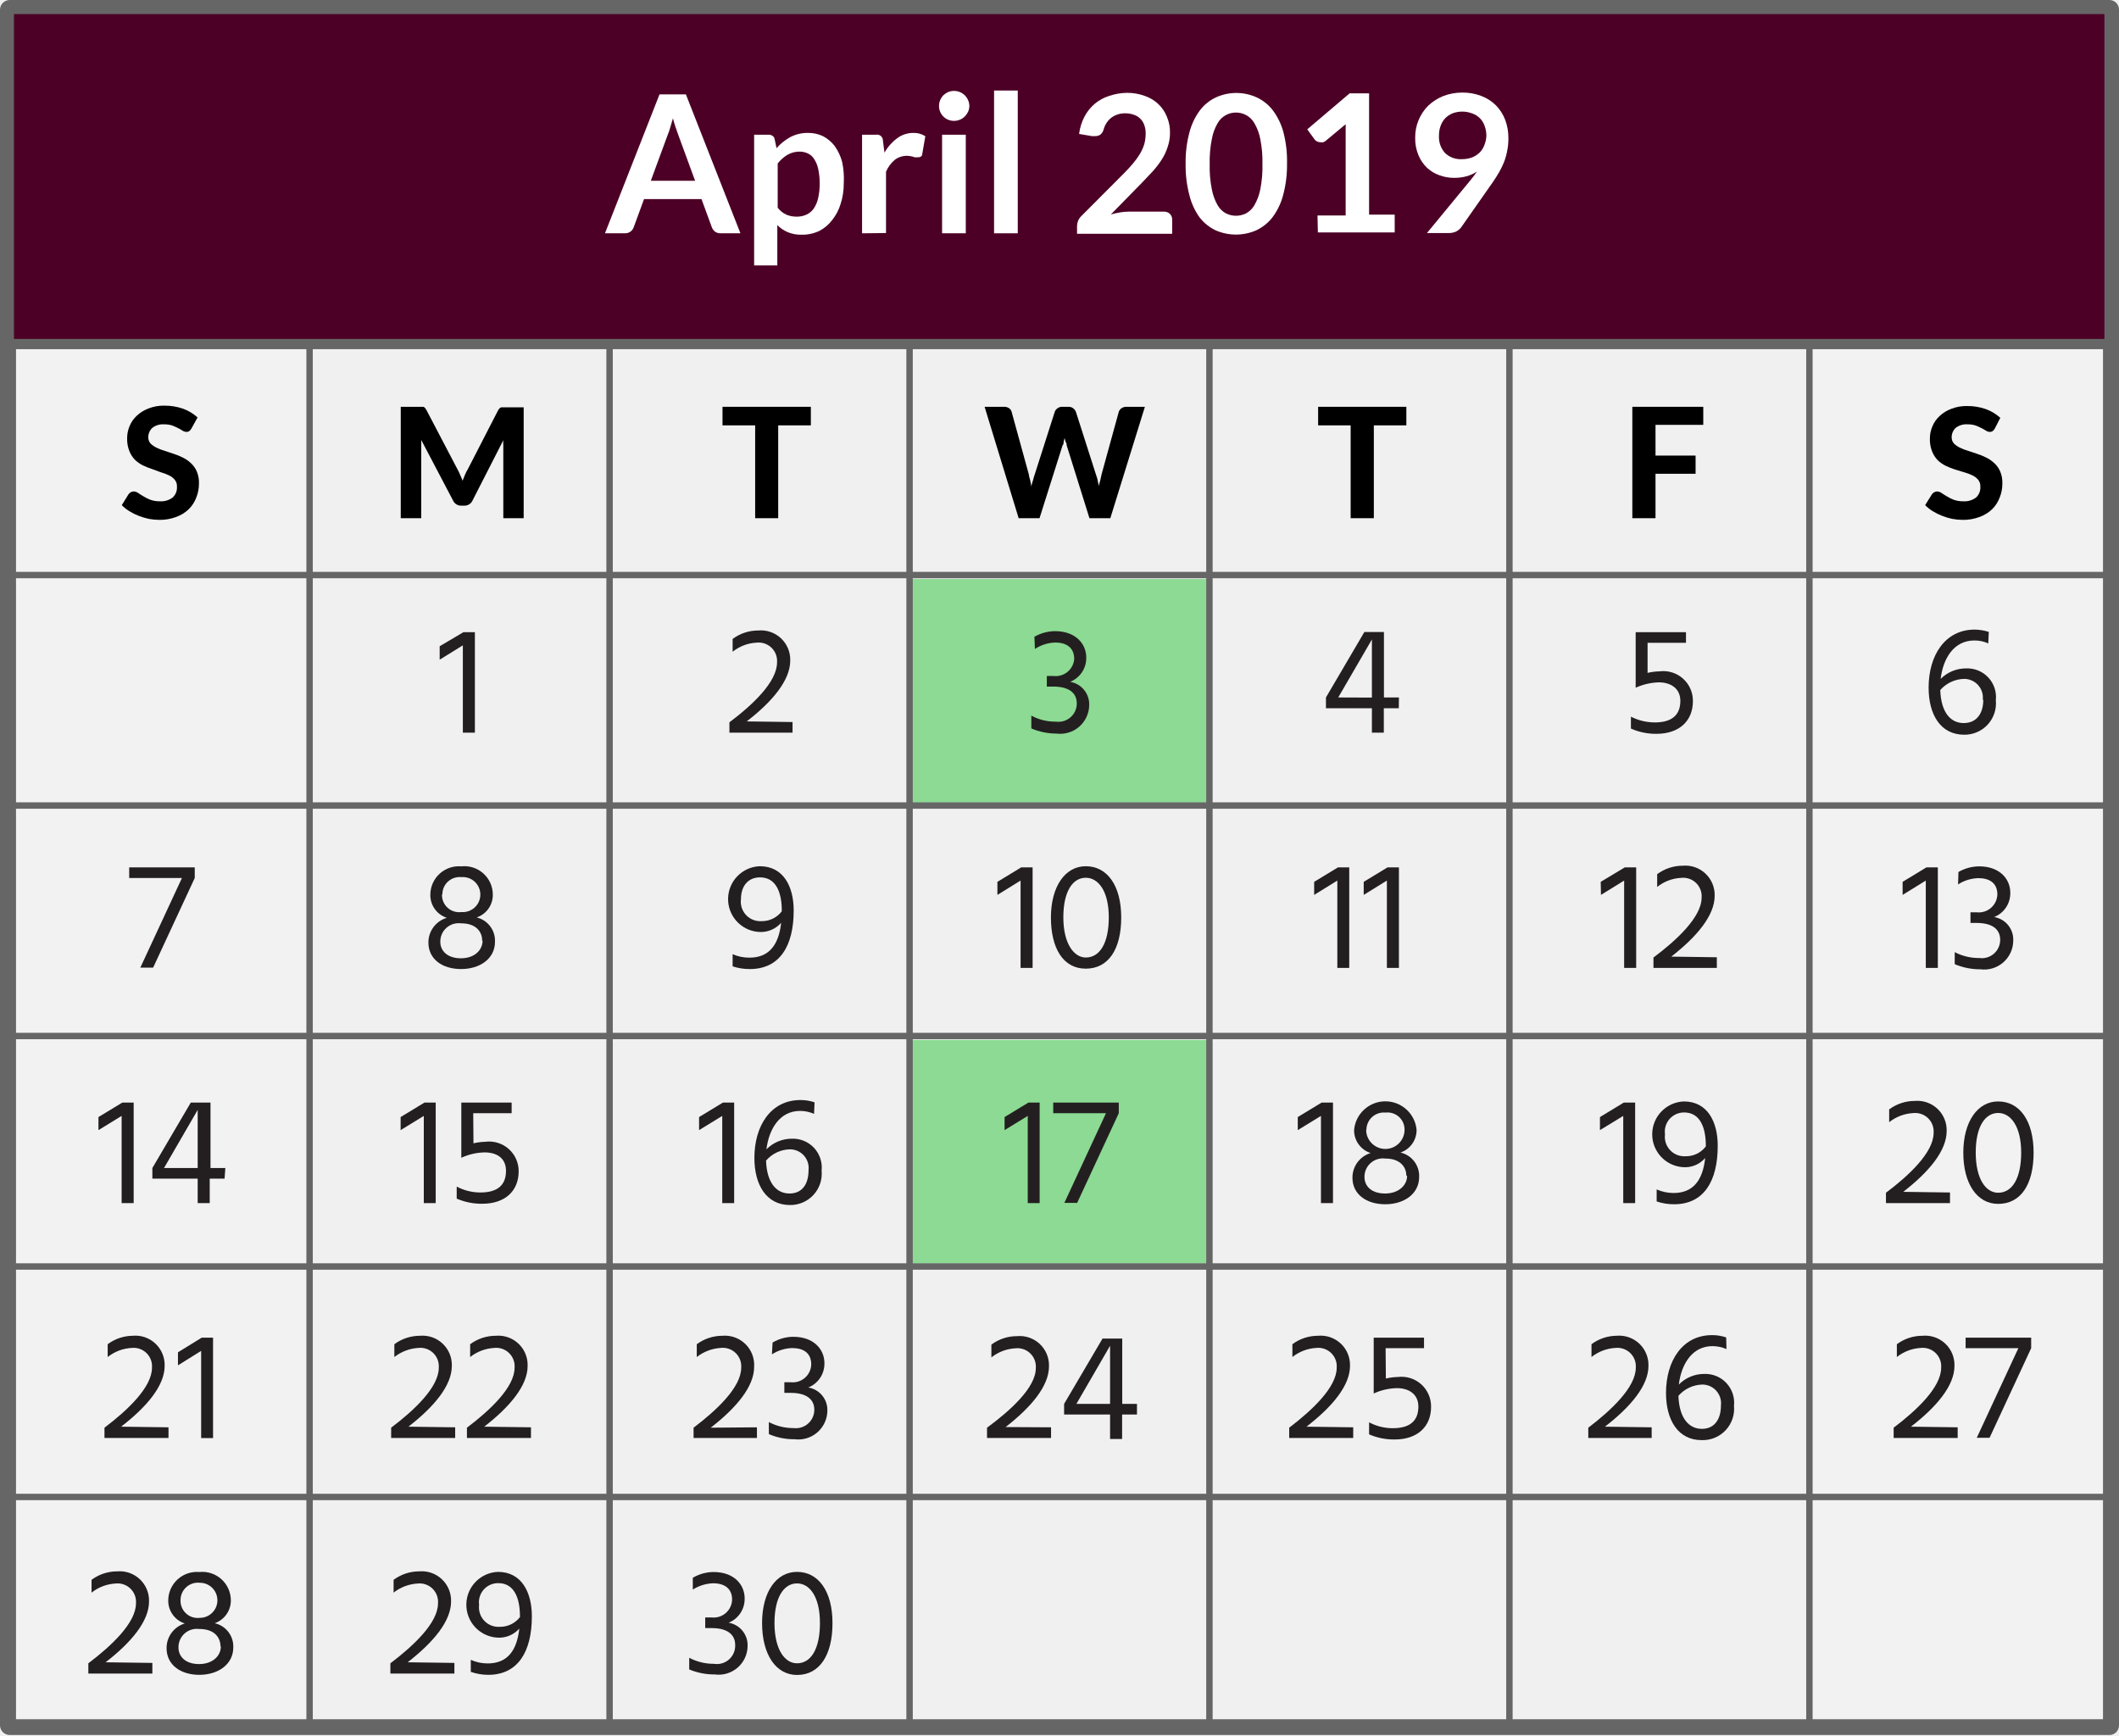
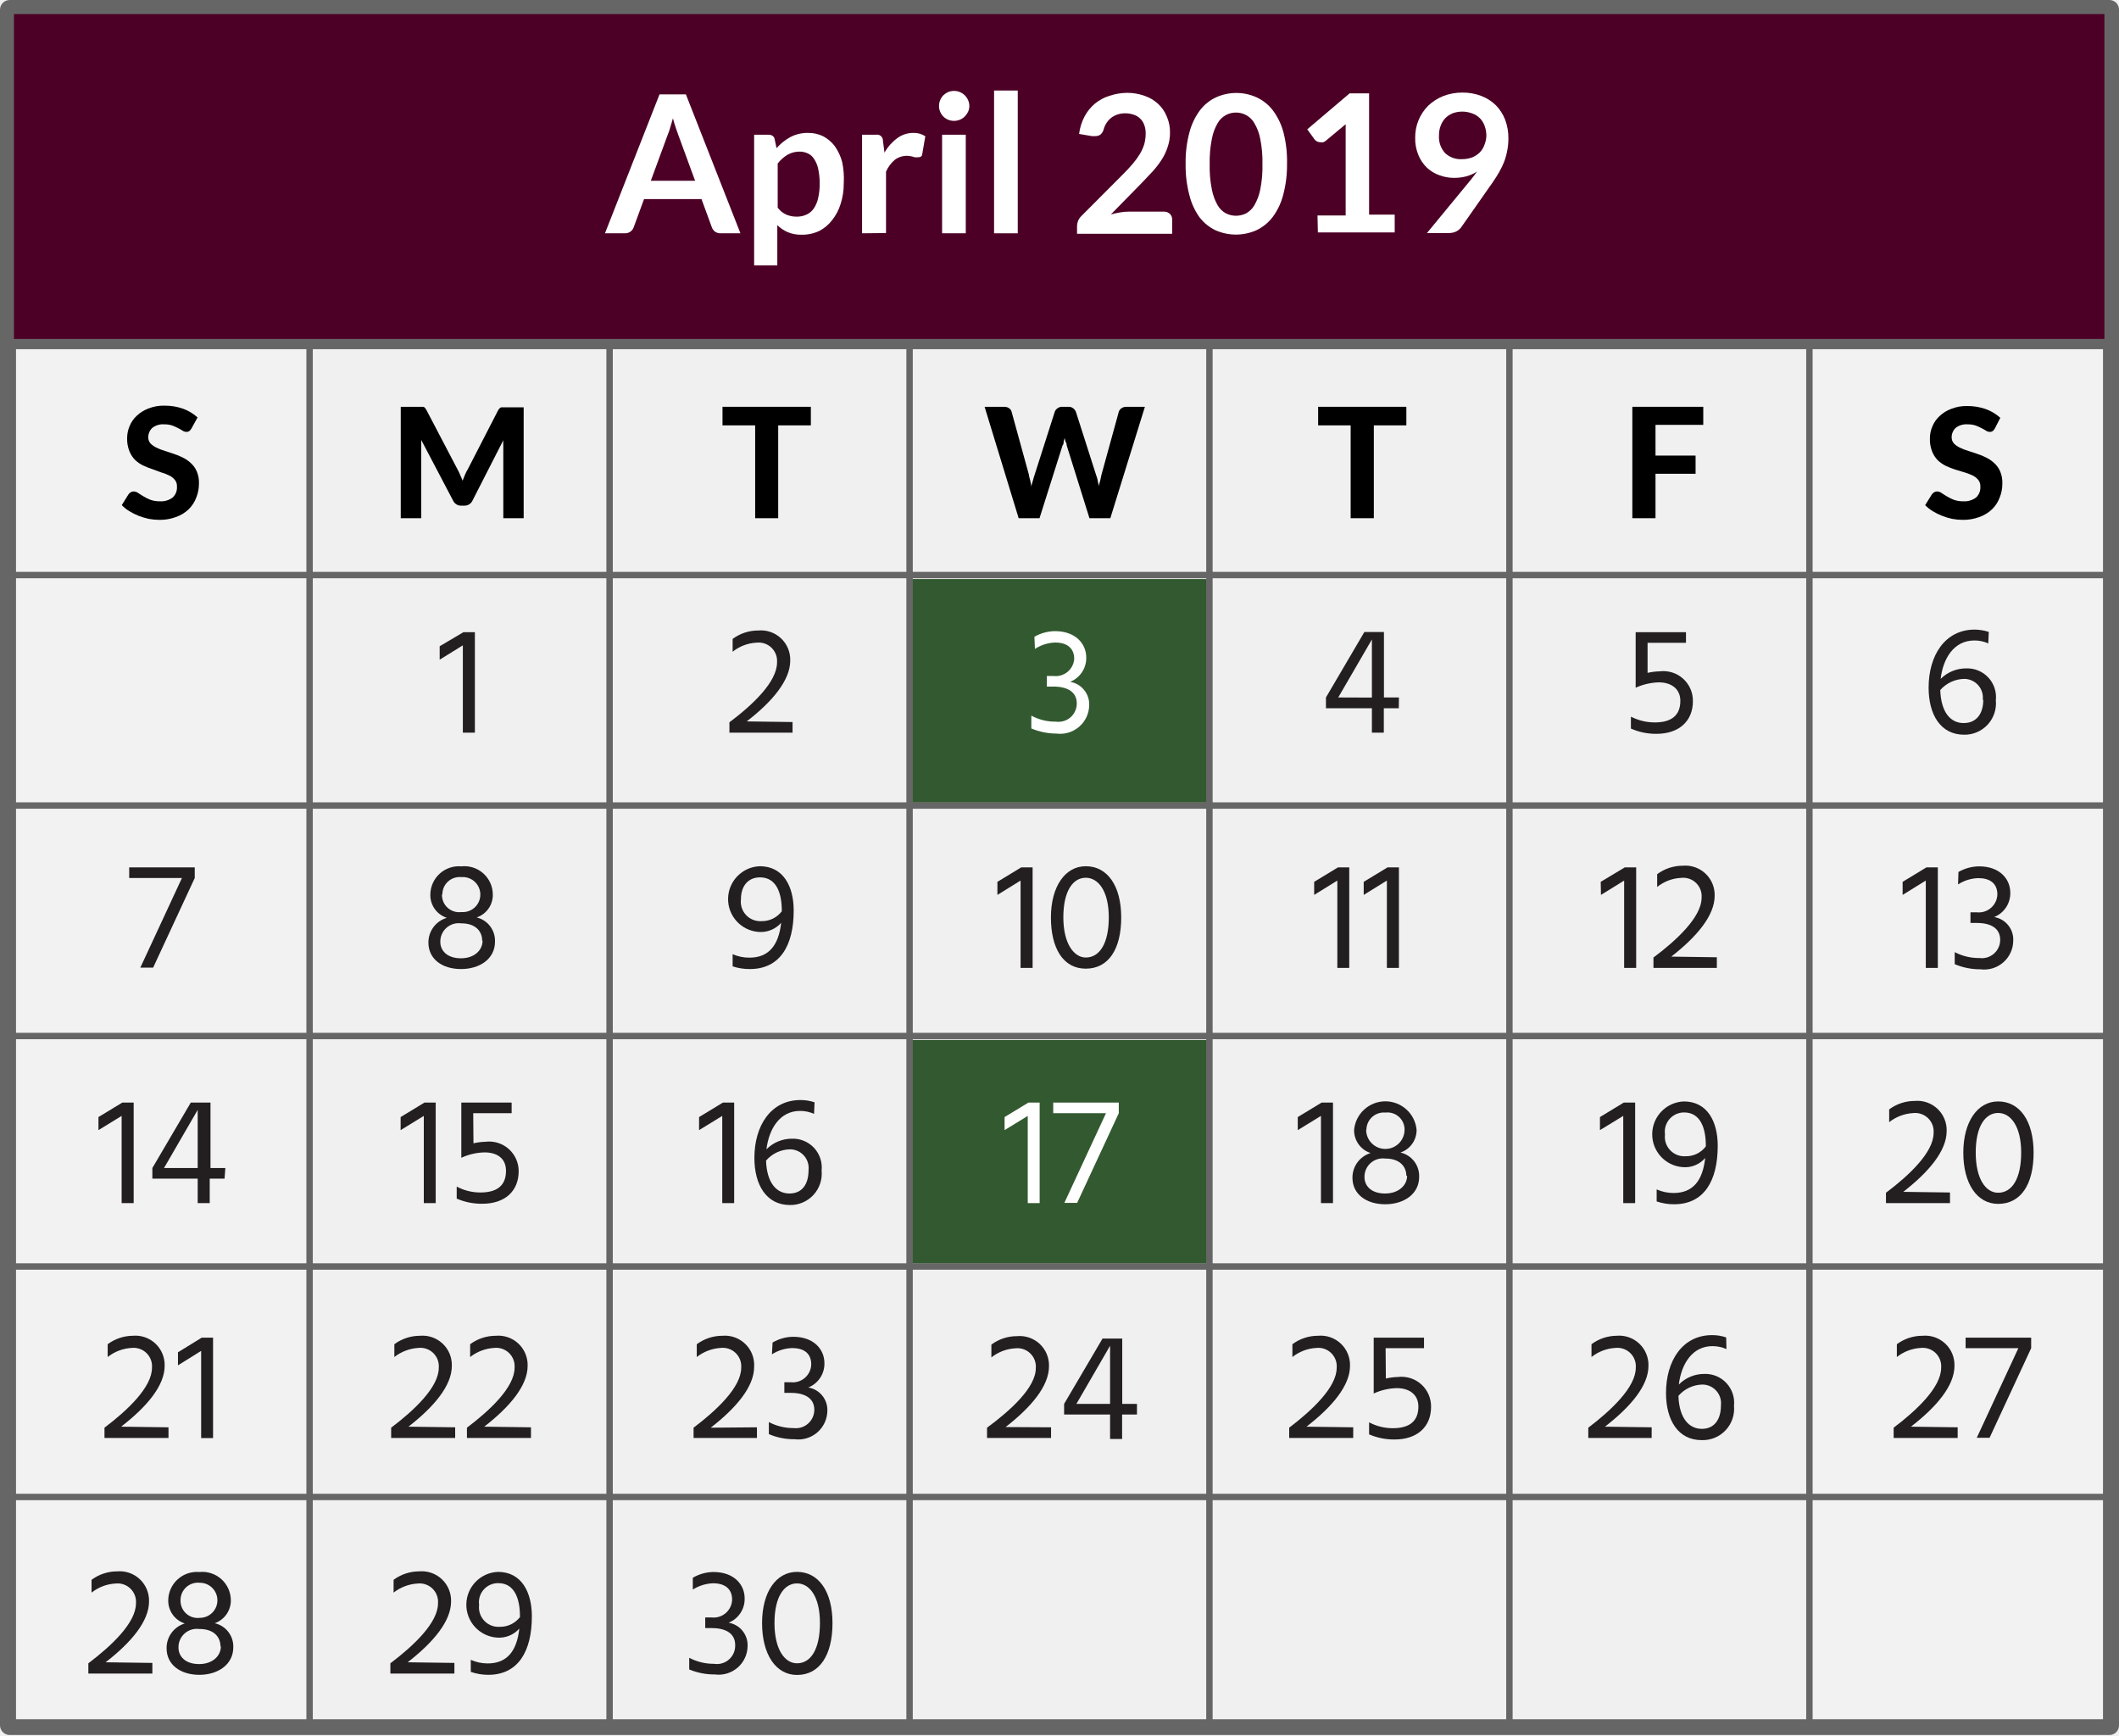
<svg xmlns="http://www.w3.org/2000/svg" viewBox="0 0 165.5 135.52">
  <defs>
-     <style>.a{fill:#f2f2f2;}.b{fill:#666;}.c,.g{fill:none;stroke:#666;stroke-miterlimit:10;}.d{fill:#334151;}.e{fill:#4c0026;}.f{fill:#8cda93;}.g{stroke-width:0.5px;}.h{fill:#231f20;}.i{fill:#fff;}</style>
+     <style>.a{fill:#f2f2f2;}.b{fill:#666;}.c,.g{fill:none;stroke:#666;stroke-miterlimit:10;}.d{fill:#334151;}.e{fill:#4c0026;}.f{fill:#32592f;}.g{stroke-width:0.5px;}.h{fill:#231f20;}.i{fill:#fff;}</style>
  </defs>
  <rect class="a" x="0.81" y="26.99" width="23.6" height="107.15" />
  <rect class="a" x="141.12" y="26.99" width="23.37" height="107.15" />
  <path class="b" d="M168.85,5.28v134H4.85V5.28h164m0-.75H4.85a.76.76,0,0,0-.75.75v134a.76.76,0,0,0,.75.75h164a.75.75,0,0,0,.75-.75V5.28a.75.75,0,0,0-.75-.75Z" transform="translate(-4.1 -4.53)" />
  <rect class="c" x="0.75" y="26.77" width="164" height="108" />
  <rect class="d" x="0.84" y="0.84" width="163.73" height="25.84" />
  <path class="b" d="M168.42,5.63V31H5.19V5.63H168.42m.5-.5H4.69V31.46H168.92V5.13Z" transform="translate(-4.1 -4.53)" />
  <rect class="e" x="0.84" y="0.84" width="163.76" height="25.84" />
  <path class="b" d="M168.46,5.63V31H5.19V5.63H168.46m.5-.5H4.69V31.46H169V5.13Z" transform="translate(-4.1 -4.53)" />
  <rect class="f" x="71.24" y="81.22" width="23.01" height="17.46" />
  <rect class="f" x="71.24" y="45.22" width="23.01" height="17.46" />
  <line class="g" x1="0.75" y1="116.91" x2="164.75" y2="116.91" />
  <line class="g" x1="0.75" y1="98.91" x2="164.75" y2="98.91" />
  <line class="g" x1="0.75" y1="80.91" x2="164.75" y2="80.91" />
  <line class="g" x1="0.75" y1="62.91" x2="164.75" y2="62.91" />
  <line class="g" x1="0.75" y1="44.91" x2="164.75" y2="44.91" />
  <line class="g" x1="141.32" y1="26.79" x2="141.32" y2="134.79" />
  <line class="g" x1="117.89" y1="26.79" x2="117.89" y2="134.79" />
  <line class="g" x1="94.46" y1="26.79" x2="94.46" y2="134.79" />
  <line class="g" x1="71.04" y1="26.79" x2="71.04" y2="134.79" />
  <line class="g" x1="47.61" y1="26.79" x2="47.61" y2="134.79" />
  <line class="g" x1="24.18" y1="26.79" x2="24.18" y2="134.79" />
  <path class="h" d="M38.44,55,40.3,53.9h.89v7.85h-.94V54.93l-1.81,1.12Z" transform="translate(-4.1 -4.53)" />
  <path class="h" d="M66,60.92v.83H61.07v-.81c1.8-1.35,3.72-3.15,3.72-4.68a1.44,1.44,0,0,0-1.6-1.54,3.23,3.23,0,0,0-1.87.71v-1a3.34,3.34,0,0,1,2-.66,2.29,2.29,0,0,1,2.5,2.35c0,1.53-1.38,3.19-3.4,4.75Z" transform="translate(-4.1 -4.53)" />
-   <path class="h" d="M84.89,54.26a3.31,3.31,0,0,1,1.6-.44c1.63,0,2.45,1,2.45,2.06a2,2,0,0,1-1.26,1.9,1.78,1.78,0,0,1,1.49,1.81,2.27,2.27,0,0,1-2.57,2.23,5,5,0,0,1-1.95-.4v-1a3.94,3.94,0,0,0,1.93.47,1.43,1.43,0,0,0,1.62-1.42c0-.86-.66-1.32-1.84-1.32h-.5v-.83h.5A1.45,1.45,0,0,0,88,56c0-.88-.59-1.29-1.49-1.29a3.08,3.08,0,0,0-1.58.5Z" transform="translate(-4.1 -4.53)" />
+   <path class="i" d="M84.89,54.26a3.31,3.31,0,0,1,1.6-.44c1.63,0,2.45,1,2.45,2.06a2,2,0,0,1-1.26,1.9,1.78,1.78,0,0,1,1.49,1.81,2.27,2.27,0,0,1-2.57,2.23,5,5,0,0,1-1.95-.4v-1a3.94,3.94,0,0,0,1.93.47,1.43,1.43,0,0,0,1.62-1.42c0-.86-.66-1.32-1.84-1.32h-.5v-.83h.5A1.45,1.45,0,0,0,88,56c0-.88-.59-1.29-1.49-1.29a3.08,3.08,0,0,0-1.58.5Z" transform="translate(-4.1 -4.53)" />
  <path class="h" d="M113.35,59.84h-1.17v1.91h-.93V59.84h-3.59V59l3-5.11h1.53V59h1.17Zm-2.1-.83V54.47L108.62,59Z" transform="translate(-4.1 -4.53)" />
  <path class="h" d="M132.78,57.08a4.57,4.57,0,0,1,.94-.12,2.31,2.31,0,0,1,2.6,2.34c0,1.53-1.07,2.54-2.84,2.54a4.81,4.81,0,0,1-2-.41V60.5a4.12,4.12,0,0,0,1.86.45c1.31,0,2-.55,2-1.69,0-.94-.72-1.44-1.68-1.44a4.68,4.68,0,0,0-1.81.42V53.9h3.93v.83h-3Z" transform="translate(-4.1 -4.53)" />
  <path class="h" d="M159.39,54.78a2.53,2.53,0,0,0-1.09-.23c-1.59,0-2.44,1.39-2.63,3a2.8,2.8,0,0,1,2-.82,2.24,2.24,0,0,1,2.31,2.49,2.45,2.45,0,0,1-2.47,2.69c-1.85,0-2.78-1.57-2.78-3.68,0-2.51,1.28-4.53,3.6-4.53a3.67,3.67,0,0,1,1.1.18Zm-.43,4.4a1.46,1.46,0,0,0-1.45-1.63,2.55,2.55,0,0,0-1.87.87c.06,1.77.82,2.58,1.83,2.58S159,60.25,159,59.18Z" transform="translate(-4.1 -4.53)" />
  <path class="h" d="M19.31,72.27v.83l-3.25,7h-1l3.25-7H14.19v-.83Z" transform="translate(-4.1 -4.53)" />
  <path class="h" d="M42.76,78.08c0,1.32-1.17,2.13-2.65,2.13s-2.55-.78-2.55-2.07A2,2,0,0,1,39,76.21a1.86,1.86,0,0,1-1.29-1.81,2.23,2.23,0,0,1,2.42-2.21,2.22,2.22,0,0,1,2.46,2.22,1.85,1.85,0,0,1-1.26,1.77A1.87,1.87,0,0,1,42.76,78.08Zm-1-.09c0-.69-.48-1.36-1.66-1.35a1.43,1.43,0,0,0-1.61,1.45c0,.68.53,1.28,1.61,1.28S41.79,78.71,41.79,78Zm-3.14-3.61a1.34,1.34,0,0,0,1.51,1.38,1.37,1.37,0,1,0,0-2.73A1.35,1.35,0,0,0,38.65,74.38Z" transform="translate(-4.1 -4.53)" />
  <path class="h" d="M61.32,79.05a3.21,3.21,0,0,0,1.32.27c1.53,0,2.28-1,2.47-2.72a2.12,2.12,0,0,1-1.78.71,2.57,2.57,0,0,1,.11-5.13c1.86,0,2.65,1.6,2.65,3.46,0,2.75-1.08,4.57-3.42,4.57A4.15,4.15,0,0,1,61.32,80Zm3.84-3.41c0-1.36-.42-2.59-1.7-2.59-.91,0-1.49.65-1.49,1.71a1.52,1.52,0,0,0,1.6,1.71,1.94,1.94,0,0,0,1.59-.77Z" transform="translate(-4.1 -4.53)" />
  <path class="h" d="M82,73.4l1.86-1.13h.89v7.85h-.94V73.3L82,74.42Z" transform="translate(-4.1 -4.53)" />
  <path class="h" d="M88.9,72.18c1.68,0,2.77,1.51,2.77,4s-1,4-2.77,4-2.72-1.6-2.72-4S87.28,72.18,88.9,72.18Zm0,7.13c1.08,0,1.8-1.09,1.8-3.14s-.82-3.09-1.8-3.09-1.75,1-1.75,3.09S88,79.31,88.9,79.31Z" transform="translate(-4.1 -4.53)" />
  <path class="h" d="M106.74,73.4l1.86-1.13h.88v7.85h-.93V73.3l-1.81,1.12Z" transform="translate(-4.1 -4.53)" />
  <path class="h" d="M110.61,73.4l1.86-1.13h.89v7.85h-.94V73.3l-1.81,1.12Z" transform="translate(-4.1 -4.53)" />
  <path class="h" d="M129.12,73.4,131,72.27h.89v7.85h-.94V73.3l-1.81,1.12Z" transform="translate(-4.1 -4.53)" />
  <path class="h" d="M138.19,79.29v.83h-4.95v-.81C135,78,137,76.16,137,74.64a1.44,1.44,0,0,0-1.6-1.55,3.23,3.23,0,0,0-1.87.71v-1a3.35,3.35,0,0,1,2-.66,2.29,2.29,0,0,1,2.49,2.35c0,1.53-1.38,3.19-3.39,4.75Z" transform="translate(-4.1 -4.53)" />
  <path class="h" d="M152.7,73.4l1.86-1.13h.89v7.85h-.94V73.3l-1.81,1.12Z" transform="translate(-4.1 -4.53)" />
  <path class="h" d="M157.06,72.63a3.31,3.31,0,0,1,1.61-.44c1.63,0,2.44,1,2.44,2.06a2,2,0,0,1-1.26,1.9A1.78,1.78,0,0,1,161.34,78a2.27,2.27,0,0,1-2.57,2.23,5.07,5.07,0,0,1-2-.4v-.94a4.07,4.07,0,0,0,1.93.46,1.43,1.43,0,0,0,1.62-1.42c0-.86-.66-1.32-1.84-1.32H158v-.83h.5a1.45,1.45,0,0,0,1.6-1.39c0-.88-.59-1.28-1.49-1.28a3.1,3.1,0,0,0-1.58.49Z" transform="translate(-4.1 -4.53)" />
  <path class="h" d="M11.79,91.77l1.86-1.13h.89v7.85H13.6V91.68l-1.81,1.11Z" transform="translate(-4.1 -4.53)" />
  <path class="h" d="M21.64,96.58H20.48v1.91h-.94V96.58H16v-.83l3-5.11h1.54v5.11h1.16Zm-2.1-.83V91.21l-2.63,4.54Z" transform="translate(-4.1 -4.53)" />
  <path class="h" d="M35.39,91.77l1.86-1.13h.88v7.85H37.2V91.68l-1.81,1.11Z" transform="translate(-4.1 -4.53)" />
  <path class="h" d="M41.08,93.82A4.39,4.39,0,0,1,42,93.7,2.31,2.31,0,0,1,44.61,96c0,1.54-1.06,2.54-2.84,2.54a4.88,4.88,0,0,1-2-.4v-.94a3.93,3.93,0,0,0,1.85.46c1.31,0,2-.55,2-1.69,0-1-.72-1.44-1.68-1.44a4.51,4.51,0,0,0-1.81.42V90.64h3.93v.83h-3Z" transform="translate(-4.1 -4.53)" />
  <path class="h" d="M58.7,91.77l1.86-1.13h.88v7.85h-.93V91.68L58.7,92.79Z" transform="translate(-4.1 -4.53)" />
  <path class="h" d="M67.68,91.52a2.68,2.68,0,0,0-1.09-.23c-1.58,0-2.43,1.39-2.63,3a2.78,2.78,0,0,1,2-.83,2.25,2.25,0,0,1,2.31,2.49,2.45,2.45,0,0,1-2.47,2.69c-1.84,0-2.78-1.57-2.78-3.68,0-2.51,1.28-4.52,3.6-4.52a3.33,3.33,0,0,1,1.1.18Zm-.43,4.4a1.46,1.46,0,0,0-1.45-1.63,2.53,2.53,0,0,0-1.87.88c.06,1.76.83,2.57,1.83,2.57S67.25,97,67.25,95.92Z" transform="translate(-4.1 -4.53)" />
-   <path class="h" d="M82.56,91.77l1.86-1.13h.88v7.85h-.93V91.68l-1.81,1.11Z" transform="translate(-4.1 -4.53)" />
-   <path class="h" d="M91.48,90.64v.83l-3.25,7h-1l3.25-7H86.36v-.83Z" transform="translate(-4.1 -4.53)" />
+   <path class="i" d="M82.56,91.77l1.86-1.13h.88v7.85h-.93V91.68l-1.81,1.11Z" transform="translate(-4.1 -4.53)" />
+   <path class="i" d="M91.48,90.64v.83l-3.25,7h-1l3.25-7H86.36v-.83Z" transform="translate(-4.1 -4.53)" />
  <path class="h" d="M105.46,91.77l1.86-1.13h.89v7.85h-.94V91.68l-1.81,1.11Z" transform="translate(-4.1 -4.53)" />
  <path class="h" d="M114.94,96.45c0,1.32-1.18,2.13-2.65,2.13s-2.56-.78-2.56-2.07a2,2,0,0,1,1.42-1.93,1.86,1.86,0,0,1-1.29-1.81,2.45,2.45,0,0,1,4.88,0,1.85,1.85,0,0,1-1.26,1.77A1.88,1.88,0,0,1,114.94,96.45Zm-1-.09c0-.69-.48-1.36-1.66-1.35a1.43,1.43,0,0,0-1.61,1.45c0,.69.53,1.28,1.61,1.28S114,97.08,114,96.36Zm-3.14-3.6a1.48,1.48,0,0,0,3,0,1.33,1.33,0,0,0-1.49-1.34A1.36,1.36,0,0,0,110.82,92.76Z" transform="translate(-4.1 -4.53)" />
  <path class="h" d="M129.06,91.77l1.86-1.13h.89v7.85h-.93V91.68l-1.82,1.11Z" transform="translate(-4.1 -4.53)" />
  <path class="h" d="M133.49,97.42a3.22,3.22,0,0,0,1.32.28c1.54,0,2.28-1,2.47-2.73a2.08,2.08,0,0,1-1.77.71,2.57,2.57,0,0,1,.1-5.13c1.86,0,2.65,1.6,2.65,3.46,0,2.75-1.07,4.57-3.41,4.57a4.17,4.17,0,0,1-1.36-.22ZM137.33,94c0-1.36-.42-2.59-1.69-2.59a1.5,1.5,0,0,0-1.5,1.71,1.52,1.52,0,0,0,1.61,1.71,1.92,1.92,0,0,0,1.58-.77Z" transform="translate(-4.1 -4.53)" />
  <path class="h" d="M156.4,97.66v.83h-5v-.81c1.8-1.35,3.72-3.15,3.72-4.67a1.44,1.44,0,0,0-1.6-1.55,3.3,3.3,0,0,0-1.87.71v-1a3.35,3.35,0,0,1,2-.66,2.29,2.29,0,0,1,2.49,2.35c0,1.54-1.38,3.19-3.39,4.75Z" transform="translate(-4.1 -4.53)" />
  <path class="h" d="M160.16,90.55c1.68,0,2.77,1.51,2.77,4s-1,4-2.77,4c-1.66,0-2.72-1.6-2.72-4S158.54,90.55,160.16,90.55Zm0,7.13c1.08,0,1.8-1.09,1.8-3.14s-.82-3.09-1.8-3.09-1.75,1-1.75,3.09S159.21,97.68,160.16,97.68Z" transform="translate(-4.1 -4.53)" />
  <path class="h" d="M17.26,116v.83h-5v-.8c1.8-1.36,3.71-3.16,3.71-4.68a1.44,1.44,0,0,0-1.59-1.55,3.3,3.3,0,0,0-1.87.71v-1a3.34,3.34,0,0,1,1.95-.66,2.29,2.29,0,0,1,2.5,2.35c0,1.54-1.38,3.19-3.4,4.75Z" transform="translate(-4.1 -4.53)" />
  <path class="h" d="M18,110.14,19.85,109h.89v7.84h-.93v-6.81L18,111.16Z" transform="translate(-4.1 -4.53)" />
  <path class="h" d="M39.65,116v.83h-5v-.8c1.8-1.36,3.72-3.16,3.72-4.68a1.44,1.44,0,0,0-1.6-1.55,3.36,3.36,0,0,0-1.87.71v-1a3.37,3.37,0,0,1,2-.66,2.29,2.29,0,0,1,2.49,2.35c0,1.54-1.38,3.19-3.39,4.75Z" transform="translate(-4.1 -4.53)" />
  <path class="h" d="M45.57,116v.83h-5v-.8c1.8-1.36,3.72-3.16,3.72-4.68a1.44,1.44,0,0,0-1.6-1.55,3.36,3.36,0,0,0-1.87.71v-1a3.37,3.37,0,0,1,2-.66,2.29,2.29,0,0,1,2.49,2.35c0,1.54-1.38,3.19-3.39,4.75Z" transform="translate(-4.1 -4.53)" />
  <path class="h" d="M63.22,116v.83H58.27v-.8c1.8-1.36,3.72-3.16,3.72-4.68a1.44,1.44,0,0,0-1.6-1.55,3.36,3.36,0,0,0-1.87.71v-1a3.37,3.37,0,0,1,2-.66A2.29,2.29,0,0,1,63,111.28c0,1.54-1.38,3.19-3.39,4.75Z" transform="translate(-4.1 -4.53)" />
  <path class="h" d="M64.44,109.38a3.21,3.21,0,0,1,1.61-.45c1.63,0,2.44,1,2.44,2.06a2,2,0,0,1-1.26,1.9,1.78,1.78,0,0,1,1.49,1.81,2.27,2.27,0,0,1-2.57,2.23,4.89,4.89,0,0,1-2-.4v-.94a4.08,4.08,0,0,0,1.93.47,1.44,1.44,0,0,0,1.62-1.43c0-.85-.66-1.32-1.84-1.32h-.5v-.83h.5a1.44,1.44,0,0,0,1.6-1.39c0-.88-.59-1.28-1.49-1.28a3.1,3.1,0,0,0-1.58.49Z" transform="translate(-4.1 -4.53)" />
  <path class="h" d="M86.19,116v.83h-5v-.8C83,114.7,85,112.9,85,111.38a1.44,1.44,0,0,0-1.6-1.55,3.3,3.3,0,0,0-1.87.71v-1a3.34,3.34,0,0,1,2-.66,2.29,2.29,0,0,1,2.5,2.35c0,1.54-1.38,3.19-3.39,4.75Z" transform="translate(-4.1 -4.53)" />
  <path class="h" d="M92.9,115H91.74v1.91H90.8V115H87.21v-.83l3-5.1h1.54v5.1H92.9Zm-2.1-.83v-4.54l-2.63,4.54Z" transform="translate(-4.1 -4.53)" />
  <path class="h" d="M109.79,116v.83h-5v-.8c1.79-1.36,3.71-3.16,3.71-4.68a1.44,1.44,0,0,0-1.59-1.55,3.3,3.3,0,0,0-1.87.71v-1a3.34,3.34,0,0,1,2-.66,2.29,2.29,0,0,1,2.5,2.35c0,1.54-1.38,3.19-3.4,4.75Z" transform="translate(-4.1 -4.53)" />
  <path class="h" d="M112.34,112.19a4.39,4.39,0,0,1,.93-.12,2.31,2.31,0,0,1,2.6,2.34c0,1.54-1.07,2.54-2.84,2.54a4.88,4.88,0,0,1-2-.4v-.94a3.93,3.93,0,0,0,1.85.46c1.31,0,2-.55,2-1.69,0-.95-.72-1.44-1.68-1.44a4.51,4.51,0,0,0-1.81.42V109h3.93v.82h-3Z" transform="translate(-4.1 -4.53)" />
  <path class="h" d="M133.1,116v.83h-4.95v-.8c1.79-1.36,3.71-3.16,3.71-4.68a1.44,1.44,0,0,0-1.59-1.55,3.3,3.3,0,0,0-1.87.71v-1a3.32,3.32,0,0,1,1.95-.66,2.29,2.29,0,0,1,2.5,2.35c0,1.54-1.38,3.19-3.4,4.75Z" transform="translate(-4.1 -4.53)" />
  <path class="h" d="M138.94,109.89a2.68,2.68,0,0,0-1.09-.23c-1.58,0-2.43,1.39-2.63,3a2.78,2.78,0,0,1,2-.83,2.25,2.25,0,0,1,2.31,2.49A2.45,2.45,0,0,1,137,117c-1.84,0-2.78-1.57-2.78-3.68,0-2.51,1.28-4.52,3.6-4.52a3.33,3.33,0,0,1,1.1.18Zm-.43,4.4a1.46,1.46,0,0,0-1.45-1.63,2.56,2.56,0,0,0-1.87.88c.06,1.76.83,2.58,1.83,2.58S138.51,115.36,138.51,114.29Z" transform="translate(-4.1 -4.53)" />
  <path class="h" d="M157,116v.83h-5v-.8c1.8-1.36,3.71-3.16,3.71-4.68a1.44,1.44,0,0,0-1.59-1.55,3.3,3.3,0,0,0-1.87.71v-1a3.34,3.34,0,0,1,2-.66,2.29,2.29,0,0,1,2.5,2.35c0,1.54-1.38,3.19-3.4,4.75Z" transform="translate(-4.1 -4.53)" />
  <path class="h" d="M162.74,109v.82l-3.25,7h-1l3.25-7h-4.12V109Z" transform="translate(-4.1 -4.53)" />
  <path class="h" d="M16,134.4v.83H11v-.8c1.8-1.36,3.72-3.16,3.72-4.68a1.44,1.44,0,0,0-1.6-1.55,3.3,3.3,0,0,0-1.87.71v-1a3.35,3.35,0,0,1,2-.66,2.29,2.29,0,0,1,2.49,2.35c0,1.54-1.38,3.19-3.39,4.75Z" transform="translate(-4.1 -4.53)" />
  <path class="h" d="M22.32,133.19c0,1.32-1.18,2.14-2.65,2.14s-2.56-.78-2.56-2.08a2,2,0,0,1,1.42-1.93,1.87,1.87,0,0,1-1.29-1.81,2.24,2.24,0,0,1,2.43-2.21,2.23,2.23,0,0,1,2.46,2.22,1.88,1.88,0,0,1-1.26,1.78A1.86,1.86,0,0,1,22.32,133.19Zm-1-.08c0-.7-.48-1.37-1.67-1.36a1.43,1.43,0,0,0-1.61,1.45c0,.69.53,1.29,1.61,1.29S21.35,133.83,21.35,133.11ZM18.2,129.5a1.34,1.34,0,0,0,1.51,1.38,1.37,1.37,0,1,0,0-2.74A1.36,1.36,0,0,0,18.2,129.5Z" transform="translate(-4.1 -4.53)" />
  <path class="h" d="M39.59,134.4v.83h-5v-.8c1.8-1.36,3.72-3.16,3.72-4.68a1.44,1.44,0,0,0-1.6-1.55,3.36,3.36,0,0,0-1.87.71v-1a3.37,3.37,0,0,1,2-.66,2.29,2.29,0,0,1,2.49,2.35c0,1.54-1.38,3.19-3.39,4.75Z" transform="translate(-4.1 -4.53)" />
  <path class="h" d="M40.87,134.16a3.22,3.22,0,0,0,1.32.28c1.54,0,2.28-1,2.47-2.72a2.11,2.11,0,0,1-1.77.7,2.57,2.57,0,0,1,.1-5.13c1.86,0,2.65,1.61,2.65,3.47,0,2.74-1.07,4.57-3.41,4.57a4.17,4.17,0,0,1-1.36-.23Zm3.84-3.4c0-1.37-.42-2.59-1.69-2.59a1.49,1.49,0,0,0-1.5,1.7,1.52,1.52,0,0,0,1.61,1.71,1.94,1.94,0,0,0,1.58-.76Z" transform="translate(-4.1 -4.53)" />
  <path class="h" d="M58.21,127.75a3.24,3.24,0,0,1,1.61-.45c1.63,0,2.44,1,2.44,2.06a2,2,0,0,1-1.25,1.9,1.78,1.78,0,0,1,1.48,1.81,2.26,2.26,0,0,1-2.56,2.23,5.08,5.08,0,0,1-2-.39V134a4.11,4.11,0,0,0,1.93.47A1.43,1.43,0,0,0,61.52,133c0-.85-.66-1.32-1.83-1.32h-.51v-.83h.51a1.44,1.44,0,0,0,1.59-1.39c0-.87-.59-1.28-1.49-1.28a3.2,3.2,0,0,0-1.58.49Z" transform="translate(-4.1 -4.53)" />
  <path class="h" d="M66.35,127.29c1.67,0,2.77,1.51,2.77,4s-1,4.05-2.77,4.05c-1.66,0-2.73-1.61-2.73-4.05S64.73,127.29,66.35,127.29Zm0,7.14c1.07,0,1.79-1.09,1.79-3.15s-.81-3.09-1.79-3.09-1.76,1-1.76,3.09S65.4,134.43,66.35,134.43Z" transform="translate(-4.1 -4.53)" />
  <path class="i" d="M61.93,22.75H60.37a.75.75,0,0,1-.43-.13.78.78,0,0,1-.24-.33l-.81-2.21H54.4l-.81,2.21a.71.71,0,0,1-.24.32.69.69,0,0,1-.43.14H51.35L55.61,11.9h2.06Zm-7-4.1h3.46l-1.32-3.6c-.06-.16-.12-.35-.2-.57s-.14-.45-.21-.71c-.07.26-.14.49-.21.71a4.31,4.31,0,0,1-.2.58Z" transform="translate(-4.1 -4.53)" />
  <path class="i" d="M63,25.26V15.05h1.13a.54.54,0,0,1,.31.09.37.37,0,0,1,.16.25l.15.71a4,4,0,0,1,1.07-.86,2.88,2.88,0,0,1,1.41-.33,2.63,2.63,0,0,1,1.16.26,2.81,2.81,0,0,1,.9.76,3.89,3.89,0,0,1,.58,1.23A6.13,6.13,0,0,1,70,18.84a5.11,5.11,0,0,1-.24,1.6,3.74,3.74,0,0,1-.66,1.27,3,3,0,0,1-1,.85,3.09,3.09,0,0,1-1.37.3,2.65,2.65,0,0,1-1.11-.2,2.59,2.59,0,0,1-.81-.55v3.15Zm3.6-8.89a1.91,1.91,0,0,0-1,.25,2.82,2.82,0,0,0-.76.68v3.45a1.75,1.75,0,0,0,.69.55,2.06,2.06,0,0,0,.79.15,1.77,1.77,0,0,0,.77-.16,1.38,1.38,0,0,0,.57-.48A2.34,2.34,0,0,0,68,20a4.92,4.92,0,0,0,.12-1.16A5.3,5.3,0,0,0,68,17.7a2.23,2.23,0,0,0-.32-.76,1.12,1.12,0,0,0-.49-.43A1.51,1.51,0,0,0,66.55,16.37Z" transform="translate(-4.1 -4.53)" />
  <path class="i" d="M71.43,22.75v-7.7h1.09a.46.46,0,0,1,.54.47l.12.93a3.59,3.59,0,0,1,1-1.13,2.08,2.08,0,0,1,1.25-.41,1.63,1.63,0,0,1,.94.26l-.24,1.39a.25.25,0,0,1-.09.19.33.33,0,0,1-.21.06,1.53,1.53,0,0,1-.3,0A1.86,1.86,0,0,0,75,16.7,1.57,1.57,0,0,0,74,17a2.49,2.49,0,0,0-.7.94v4.79Z" transform="translate(-4.1 -4.53)" />
  <path class="i" d="M79.81,12.81a1.14,1.14,0,0,1-.1.45,1.37,1.37,0,0,1-.26.37,1.25,1.25,0,0,1-.38.25,1.22,1.22,0,0,1-.92,0,1.17,1.17,0,0,1-.62-.62,1.13,1.13,0,0,1-.09-.45,1.18,1.18,0,0,1,.09-.46,1.25,1.25,0,0,1,.25-.38,1.34,1.34,0,0,1,.37-.25,1.22,1.22,0,0,1,.92,0,1.25,1.25,0,0,1,.38.25,1.28,1.28,0,0,1,.26.38A1.19,1.19,0,0,1,79.81,12.81Zm-.28,2.24v7.7H77.68v-7.7Z" transform="translate(-4.1 -4.53)" />
  <path class="i" d="M83.59,11.6V22.75H81.74V11.6Z" transform="translate(-4.1 -4.53)" />
  <path class="i" d="M92.11,11.78a4,4,0,0,1,1.37.23,2.94,2.94,0,0,1,1.06.62,2.73,2.73,0,0,1,.69,1,3,3,0,0,1,.25,1.26A3.31,3.31,0,0,1,95.3,16a4.2,4.2,0,0,1-.47,1,7.18,7.18,0,0,1-.69.9l-.83.88-2.45,2.5a6.53,6.53,0,0,1,.71-.16,3.85,3.85,0,0,1,.66-.06H95a.64.64,0,0,1,.47.17.6.6,0,0,1,.18.45v1.11H88.22v-.62a1.18,1.18,0,0,1,.08-.39,1.1,1.1,0,0,1,.25-.37l3.29-3.3c.28-.28.53-.55.74-.8a5.77,5.77,0,0,0,.55-.76,3.41,3.41,0,0,0,.34-.76,3.12,3.12,0,0,0,.11-.82,1.8,1.8,0,0,0-.11-.68,1.23,1.23,0,0,0-.32-.5,1.22,1.22,0,0,0-.5-.3,1.88,1.88,0,0,0-.65-.11,1.78,1.78,0,0,0-1.1.34,1.74,1.74,0,0,0-.6.91.82.82,0,0,1-.25.41.7.7,0,0,1-.42.12l-.25,0-1-.17a4,4,0,0,1,.43-1.37,3.4,3.4,0,0,1,.81-1,3.31,3.31,0,0,1,1.11-.6A4.54,4.54,0,0,1,92.11,11.78Z" transform="translate(-4.1 -4.53)" />
  <path class="i" d="M104.62,17.33a9,9,0,0,1-.31,2.46,5,5,0,0,1-.84,1.73,3.51,3.51,0,0,1-1.26,1,3.95,3.95,0,0,1-3.16,0,3.48,3.48,0,0,1-1.25-1A5,5,0,0,1,97,19.79a9,9,0,0,1-.3-2.46,9,9,0,0,1,.3-2.47,5,5,0,0,1,.83-1.73,3.35,3.35,0,0,1,1.25-1,3.84,3.84,0,0,1,3.16,0,3.38,3.38,0,0,1,1.26,1,5,5,0,0,1,.84,1.73A9,9,0,0,1,104.62,17.33Zm-1.92,0a8.81,8.81,0,0,0-.17-1.95,3.77,3.77,0,0,0-.46-1.23,1.61,1.61,0,0,0-.66-.64,1.66,1.66,0,0,0-.78-.19,1.62,1.62,0,0,0-.77.19,1.61,1.61,0,0,0-.66.64,3.78,3.78,0,0,0-.45,1.23,8.81,8.81,0,0,0-.17,1.95,8.93,8.93,0,0,0,.17,2,4,4,0,0,0,.45,1.23,1.67,1.67,0,0,0,.66.64,1.74,1.74,0,0,0,.77.18,1.78,1.78,0,0,0,.78-.18,1.67,1.67,0,0,0,.66-.64,4,4,0,0,0,.46-1.23A8.93,8.93,0,0,0,102.7,17.33Z" transform="translate(-4.1 -4.53)" />
  <path class="i" d="M107,21.36h2.2V15c0-.25,0-.5,0-.77l-1.56,1.3a.5.5,0,0,1-.2.11.69.69,0,0,1-.2,0,.6.6,0,0,1-.27-.06.49.49,0,0,1-.19-.15l-.58-.8,3.31-2.81h1.52v9.47h2v1.39h-6Z" transform="translate(-4.1 -4.53)" />
  <path class="i" d="M117.67,18.42a3.24,3.24,0,0,1-1.11-.19,2.8,2.8,0,0,1-1-.59,2.91,2.91,0,0,1-.68-1,3.34,3.34,0,0,1-.25-1.36,3.49,3.49,0,0,1,1-2.48,3.75,3.75,0,0,1,1.17-.76,4.1,4.1,0,0,1,1.51-.28,4,4,0,0,1,1.5.27,3.24,3.24,0,0,1,1.13.73,3.31,3.31,0,0,1,.72,1.13,4,4,0,0,1,.25,1.45,4.79,4.79,0,0,1-.09.95,5.08,5.08,0,0,1-.24.87,6,6,0,0,1-.39.81c-.15.26-.32.53-.5.79l-2.48,3.54a1.2,1.2,0,0,1-.38.31,1.34,1.34,0,0,1-.58.12h-1.7L119,18.54l.24-.31.22-.3a3,3,0,0,1-.83.37A3.61,3.61,0,0,1,117.67,18.42Zm2.52-3.25a2.22,2.22,0,0,0-.13-.79,1.56,1.56,0,0,0-1-1,2.18,2.18,0,0,0-1.51,0,1.73,1.73,0,0,0-.57.38,1.71,1.71,0,0,0-.36.59,2,2,0,0,0-.13.75,1.86,1.86,0,0,0,.47,1.38,1.76,1.76,0,0,0,1.33.48,2.24,2.24,0,0,0,.8-.14,1.9,1.9,0,0,0,.59-.39,1.62,1.62,0,0,0,.36-.59A2.15,2.15,0,0,0,120.19,15.17Z" transform="translate(-4.1 -4.53)" />
  <path d="M19.05,38a.69.69,0,0,1-.17.2.36.36,0,0,1-.22.06.57.57,0,0,1-.29-.09,3.63,3.63,0,0,0-.35-.2,4.13,4.13,0,0,0-.47-.21,1.93,1.93,0,0,0-.62-.09,1.35,1.35,0,0,0-.94.28,1,1,0,0,0-.31.73.72.72,0,0,0,.17.48,1.72,1.72,0,0,0,.45.32,3.41,3.41,0,0,0,.64.25l.72.24a5.1,5.1,0,0,1,.73.3,2.54,2.54,0,0,1,.63.44,1.85,1.85,0,0,1,.45.64,2.21,2.21,0,0,1,.17.93,2.89,2.89,0,0,1-.21,1.11,2.51,2.51,0,0,1-.59.91,2.77,2.77,0,0,1-1,.61,3.58,3.58,0,0,1-1.3.22,4.67,4.67,0,0,1-.83-.08,5.16,5.16,0,0,1-.79-.24,4.4,4.4,0,0,1-.72-.36,3,3,0,0,1-.59-.47l.53-.85a.56.56,0,0,1,.18-.16.43.43,0,0,1,.22-.06.64.64,0,0,1,.35.12c.12.08.25.17.41.26a3.4,3.4,0,0,0,.54.27,2.09,2.09,0,0,0,.74.12,1.51,1.51,0,0,0,1-.29,1.05,1.05,0,0,0,.34-.86.75.75,0,0,0-.17-.53,1.27,1.27,0,0,0-.44-.34,3.59,3.59,0,0,0-.63-.24L16,41.17a6.52,6.52,0,0,1-.73-.29,2.47,2.47,0,0,1-.63-.44,2.1,2.1,0,0,1-.44-.69,2.51,2.51,0,0,1-.17-1,2.36,2.36,0,0,1,.19-.94,2.27,2.27,0,0,1,.56-.81,2.76,2.76,0,0,1,.92-.57,3.19,3.19,0,0,1,1.24-.22,4.3,4.3,0,0,1,1.46.24,3.44,3.44,0,0,1,1.13.68Z" transform="translate(-4.1 -4.53)" />
  <path d="M45,36.3V45H43.41V39.66c0-.11,0-.23,0-.36a2.56,2.56,0,0,1,0-.39L41,43.63a.68.68,0,0,1-.63.39h-.25a.64.64,0,0,1-.37-.1.67.67,0,0,1-.26-.29L37,38.89c0,.14,0,.28,0,.4s0,.26,0,.37V45H35.4V36.3H37l.16,0a.26.26,0,0,1,.13.08,1.42,1.42,0,0,1,.11.16l2.43,4.64a3.55,3.55,0,0,1,.21.44c.07.14.13.3.19.45.06-.16.13-.31.19-.47s.14-.29.22-.43L43,36.58a.74.74,0,0,1,.12-.16.26.26,0,0,1,.13-.08l.15,0H45Z" transform="translate(-4.1 -4.53)" />
  <path d="M67.43,37.75H64.88V45h-1.8V37.75H60.53V36.3h6.9Z" transform="translate(-4.1 -4.53)" />
  <path d="M93.52,36.3,90.82,45H89.19l-1.78-5.69c0-.08,0-.17-.08-.26a2.81,2.81,0,0,1-.08-.31,2.81,2.81,0,0,1-.08.31c0,.09,0,.18-.08.26L85.29,45H83.66L81,36.3h1.51a.65.65,0,0,1,.4.11.47.47,0,0,1,.2.28l1.35,4.91c0,.14.07.28.1.44s.07.33.1.5c0-.18.08-.34.12-.5s.08-.3.13-.44l1.57-4.91a.53.53,0,0,1,.21-.27A.6.6,0,0,1,87,36.3h.53a.57.57,0,0,1,.38.11.67.67,0,0,1,.22.28l1.57,4.91a4.17,4.17,0,0,1,.13.42c0,.15.08.31.11.48,0-.17.07-.33.1-.48s.06-.29.09-.42l1.35-4.91a.56.56,0,0,1,.2-.27.65.65,0,0,1,.39-.12Z" transform="translate(-4.1 -4.53)" />
  <path d="M113.94,37.75H111.4V45h-1.81V37.75h-2.54V36.3h6.89Z" transform="translate(-4.1 -4.53)" />
  <path d="M133.4,37.71v2.4h3.13v1.42H133.4V45h-1.81V36.3h5.54v1.41Z" transform="translate(-4.1 -4.53)" />
  <path d="M159.9,38a.69.69,0,0,1-.17.2.36.36,0,0,1-.22.06.57.57,0,0,1-.29-.09,3.63,3.63,0,0,0-.35-.2,4.13,4.13,0,0,0-.47-.21,1.93,1.93,0,0,0-.62-.09,1.35,1.35,0,0,0-.94.28,1,1,0,0,0-.31.73.72.72,0,0,0,.17.48,1.72,1.72,0,0,0,.45.32,3.41,3.41,0,0,0,.64.25l.72.24a5.1,5.1,0,0,1,.73.3,2.54,2.54,0,0,1,.63.44,1.85,1.85,0,0,1,.45.64,2.21,2.21,0,0,1,.17.93,2.89,2.89,0,0,1-.21,1.11,2.51,2.51,0,0,1-.59.91,2.77,2.77,0,0,1-1,.61,3.58,3.58,0,0,1-1.3.22,4.58,4.58,0,0,1-.83-.08,5.16,5.16,0,0,1-.79-.24,4.84,4.84,0,0,1-.72-.36,3,3,0,0,1-.59-.47l.53-.85a.56.56,0,0,1,.18-.16.43.43,0,0,1,.22-.06.64.64,0,0,1,.35.12c.12.08.25.17.41.26a3.4,3.4,0,0,0,.54.27,2.09,2.09,0,0,0,.74.12,1.51,1.51,0,0,0,1-.29,1.05,1.05,0,0,0,.34-.86.75.75,0,0,0-.17-.53,1.27,1.27,0,0,0-.44-.34,3.59,3.59,0,0,0-.63-.24l-.73-.22a6.52,6.52,0,0,1-.73-.29,2.47,2.47,0,0,1-.63-.44,2.1,2.1,0,0,1-.44-.69,2.51,2.51,0,0,1-.17-1,2.36,2.36,0,0,1,.19-.94,2.27,2.27,0,0,1,.56-.81,2.66,2.66,0,0,1,.92-.57,3.19,3.19,0,0,1,1.24-.22,4.3,4.3,0,0,1,1.46.24,3.44,3.44,0,0,1,1.13.68Z" transform="translate(-4.1 -4.53)" />
</svg>
